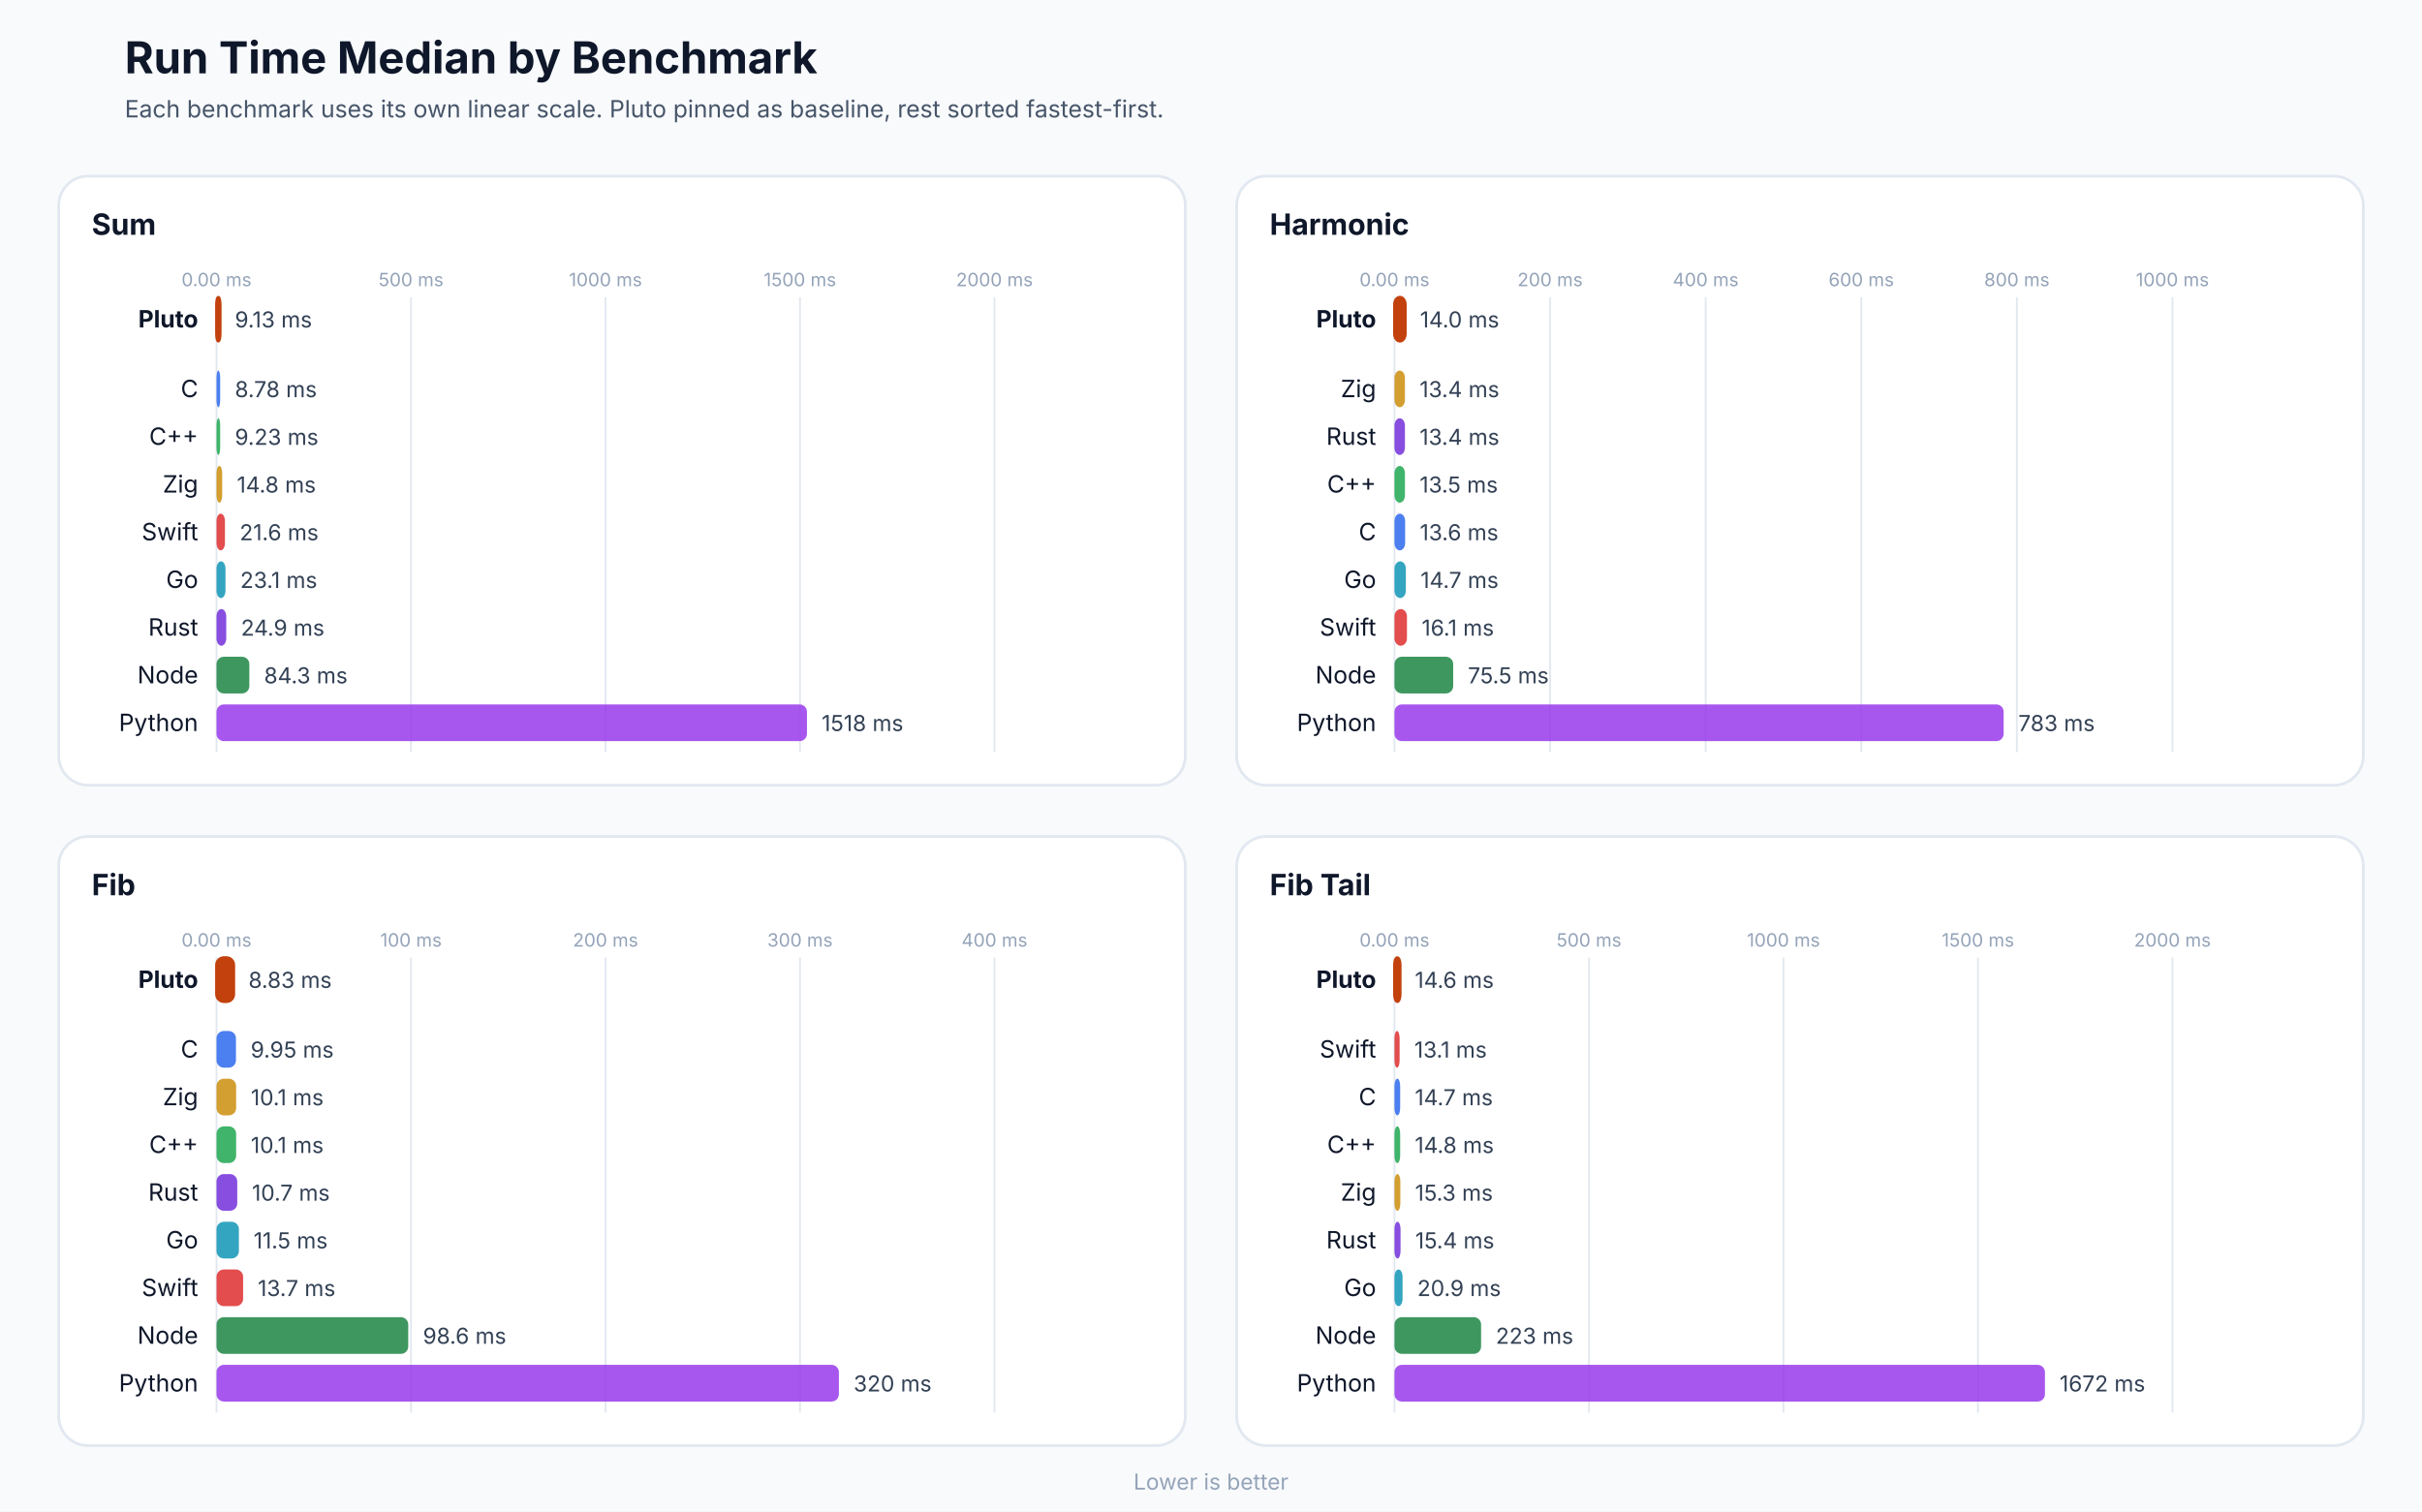
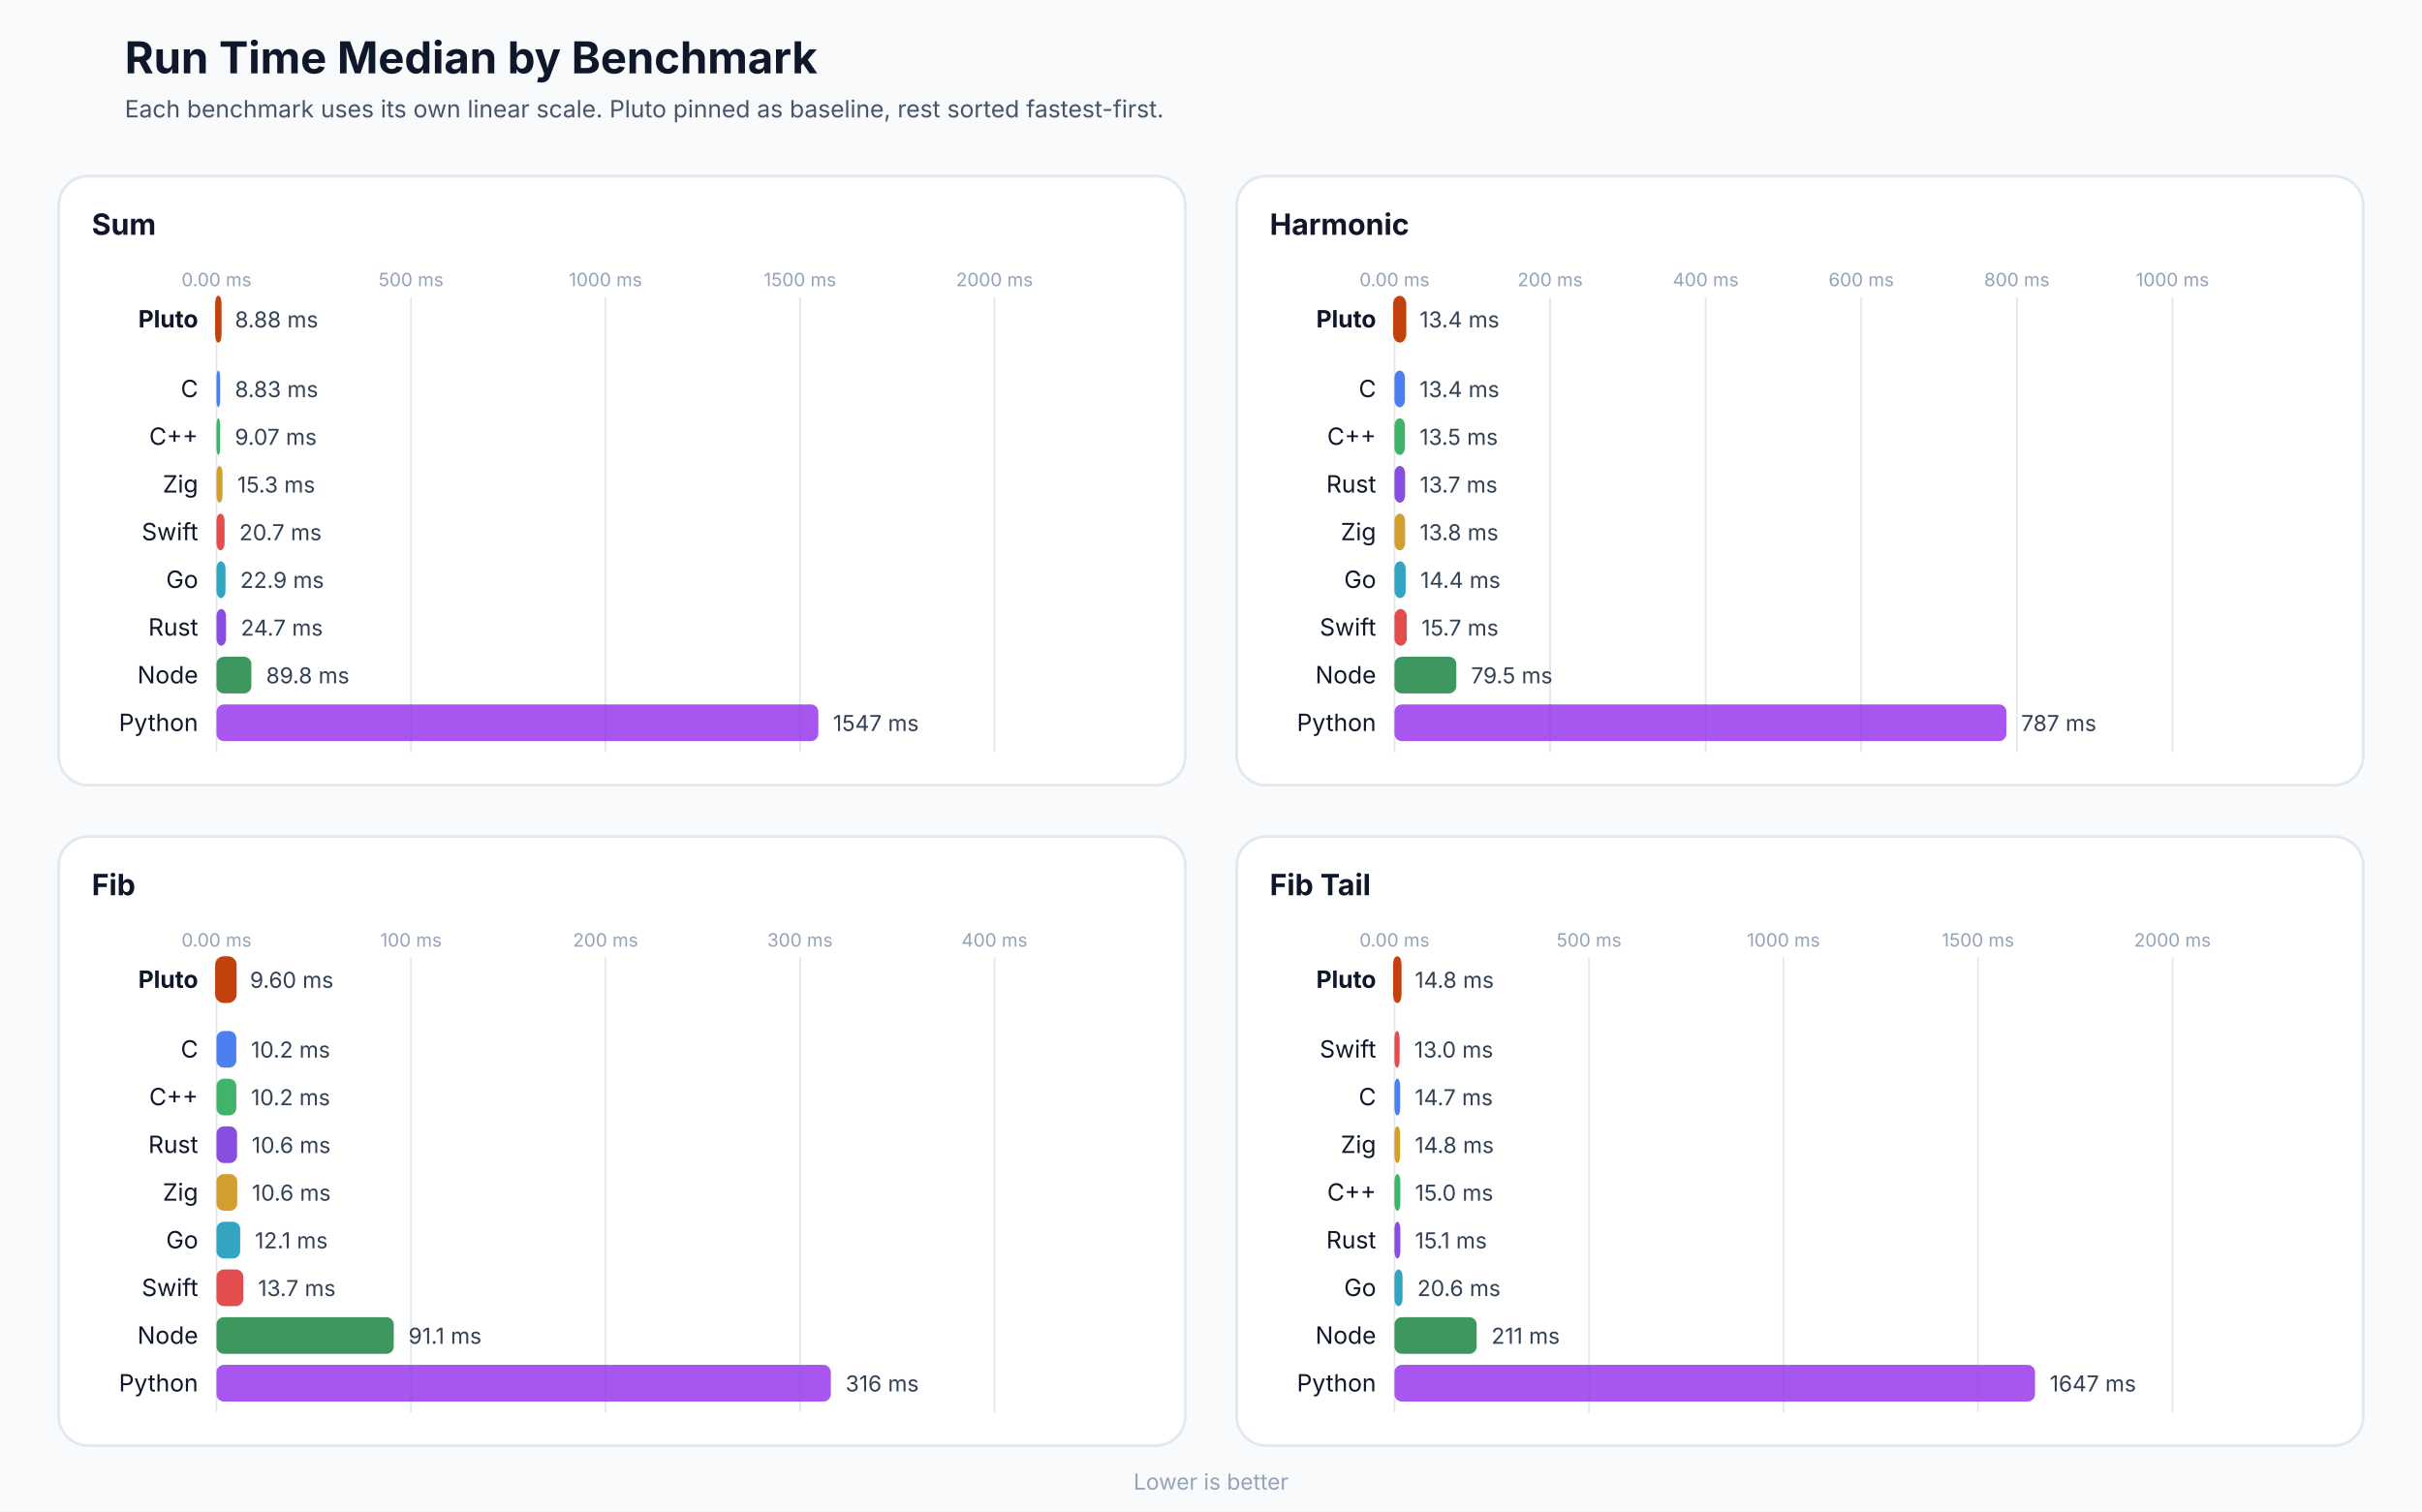
<svg xmlns="http://www.w3.org/2000/svg" width="1320" height="824" viewBox="0 0 1320 824" role="img" aria-labelledby="chart-title chart-desc">
  <rect width="1320" height="824" fill="#f8fafc" />
  <text x="68" y="40" fill="#0f172a" font-size="24" font-weight="700" font-family="ui-sans-serif, system-ui, -apple-system, BlinkMacSystemFont, sans-serif">Run Time Median by Benchmark</text>
  <text x="68" y="64" fill="#475569" font-size="13" font-family="ui-sans-serif, system-ui, -apple-system, BlinkMacSystemFont, sans-serif">Each benchmark uses its own linear scale. Pluto pinned as baseline, rest sorted fastest-first.</text>
  <rect x="32" y="96" width="614" height="332" rx="16" fill="#ffffff" stroke="#e2e8f0" stroke-width="1.5" />
  <text x="50" y="128" fill="#0f172a" font-size="16" font-weight="700" font-family="ui-sans-serif, system-ui, -apple-system, BlinkMacSystemFont, sans-serif">Sum</text>
  <line x1="118.0" y1="162" x2="118.0" y2="410" stroke="#e2e8f0" stroke-width="1" />
  <text x="118.0" y="156" text-anchor="middle" fill="#94a3b8" font-size="10" font-family="ui-sans-serif, system-ui, -apple-system, BlinkMacSystemFont, sans-serif">0.00 ms</text>
  <line x1="224.0" y1="162" x2="224.0" y2="410" stroke="#e2e8f0" stroke-width="1" />
  <text x="224.0" y="156" text-anchor="middle" fill="#94a3b8" font-size="10" font-family="ui-sans-serif, system-ui, -apple-system, BlinkMacSystemFont, sans-serif">500 ms</text>
  <line x1="330.0" y1="162" x2="330.0" y2="410" stroke="#e2e8f0" stroke-width="1" />
  <text x="330.0" y="156" text-anchor="middle" fill="#94a3b8" font-size="10" font-family="ui-sans-serif, system-ui, -apple-system, BlinkMacSystemFont, sans-serif">1000 ms</text>
  <line x1="436.0" y1="162" x2="436.0" y2="410" stroke="#e2e8f0" stroke-width="1" />
  <text x="436.0" y="156" text-anchor="middle" fill="#94a3b8" font-size="10" font-family="ui-sans-serif, system-ui, -apple-system, BlinkMacSystemFont, sans-serif">1500 ms</text>
  <line x1="542.0" y1="162" x2="542.0" y2="410" stroke="#e2e8f0" stroke-width="1" />
  <text x="542.0" y="156" text-anchor="middle" fill="#94a3b8" font-size="10" font-family="ui-sans-serif, system-ui, -apple-system, BlinkMacSystemFont, sans-serif">2000 ms</text>
  <text x="108" y="178.5" text-anchor="end" fill="#0f172a" font-size="13" font-weight="700" font-family="ui-sans-serif, system-ui, -apple-system, BlinkMacSystemFont, sans-serif">Pluto</text>
  <rect x="118" y="162" width="2.0" height="24" rx="4" fill="#c2410c" fill-opacity="1.0" stroke="#c2410c" stroke-width="1.5" />
-   <text x="128.0" y="178.5" text-anchor="start" fill="#334155" font-size="12" font-family="ui-sans-serif, system-ui, -apple-system, BlinkMacSystemFont, sans-serif">9.13 ms</text>
+   <text x="128.0" y="178.5" text-anchor="start" fill="#334155" font-size="12" font-family="ui-sans-serif, system-ui, -apple-system, BlinkMacSystemFont, sans-serif">8.88 ms</text>
  <text x="108" y="216.5" text-anchor="end" fill="#0f172a" font-size="13" font-weight="400" font-family="ui-sans-serif, system-ui, -apple-system, BlinkMacSystemFont, sans-serif">C</text>
  <rect x="118" y="202" width="2.0" height="20" rx="4" fill="#2563eb" fill-opacity="0.82" />
-   <text x="128.0" y="216.5" text-anchor="start" fill="#334155" font-size="12" font-family="ui-sans-serif, system-ui, -apple-system, BlinkMacSystemFont, sans-serif">8.78 ms</text>
+   <text x="128.0" y="216.5" text-anchor="start" fill="#334155" font-size="12" font-family="ui-sans-serif, system-ui, -apple-system, BlinkMacSystemFont, sans-serif">8.83 ms</text>
  <text x="108" y="242.5" text-anchor="end" fill="#0f172a" font-size="13" font-weight="400" font-family="ui-sans-serif, system-ui, -apple-system, BlinkMacSystemFont, sans-serif">C++</text>
  <rect x="118" y="228" width="2.0" height="20" rx="4" fill="#16a34a" fill-opacity="0.82" />
-   <text x="128.0" y="242.5" text-anchor="start" fill="#334155" font-size="12" font-family="ui-sans-serif, system-ui, -apple-system, BlinkMacSystemFont, sans-serif">9.23 ms</text>
+   <text x="128.0" y="242.5" text-anchor="start" fill="#334155" font-size="12" font-family="ui-sans-serif, system-ui, -apple-system, BlinkMacSystemFont, sans-serif">9.07 ms</text>
  <text x="108" y="268.5" text-anchor="end" fill="#0f172a" font-size="13" font-weight="400" font-family="ui-sans-serif, system-ui, -apple-system, BlinkMacSystemFont, sans-serif">Zig</text>
-   <rect x="118" y="254" width="3.1" height="20" rx="4" fill="#ca8a04" fill-opacity="0.82" />
-   <text x="129.1" y="268.5" text-anchor="start" fill="#334155" font-size="12" font-family="ui-sans-serif, system-ui, -apple-system, BlinkMacSystemFont, sans-serif">14.8 ms</text>
+   <rect x="118" y="254" width="3.3" height="20" rx="4" fill="#ca8a04" fill-opacity="0.82" />
+   <text x="129.3" y="268.5" text-anchor="start" fill="#334155" font-size="12" font-family="ui-sans-serif, system-ui, -apple-system, BlinkMacSystemFont, sans-serif">15.3 ms</text>
  <text x="108" y="294.5" text-anchor="end" fill="#0f172a" font-size="13" font-weight="400" font-family="ui-sans-serif, system-ui, -apple-system, BlinkMacSystemFont, sans-serif">Swift</text>
-   <rect x="118" y="280" width="4.6" height="20" rx="4" fill="#dc2626" fill-opacity="0.82" />
-   <text x="130.6" y="294.5" text-anchor="start" fill="#334155" font-size="12" font-family="ui-sans-serif, system-ui, -apple-system, BlinkMacSystemFont, sans-serif">21.6 ms</text>
+   <rect x="118" y="280" width="4.4" height="20" rx="4" fill="#dc2626" fill-opacity="0.82" />
+   <text x="130.4" y="294.5" text-anchor="start" fill="#334155" font-size="12" font-family="ui-sans-serif, system-ui, -apple-system, BlinkMacSystemFont, sans-serif">20.7 ms</text>
  <text x="108" y="320.5" text-anchor="end" fill="#0f172a" font-size="13" font-weight="400" font-family="ui-sans-serif, system-ui, -apple-system, BlinkMacSystemFont, sans-serif">Go</text>
  <rect x="118" y="306" width="4.9" height="20" rx="4" fill="#0891b2" fill-opacity="0.82" />
-   <text x="130.9" y="320.5" text-anchor="start" fill="#334155" font-size="12" font-family="ui-sans-serif, system-ui, -apple-system, BlinkMacSystemFont, sans-serif">23.1 ms</text>
+   <text x="130.9" y="320.5" text-anchor="start" fill="#334155" font-size="12" font-family="ui-sans-serif, system-ui, -apple-system, BlinkMacSystemFont, sans-serif">22.9 ms</text>
  <text x="108" y="346.5" text-anchor="end" fill="#0f172a" font-size="13" font-weight="400" font-family="ui-sans-serif, system-ui, -apple-system, BlinkMacSystemFont, sans-serif">Rust</text>
-   <rect x="118" y="332" width="5.3" height="20" rx="4" fill="#6d28d9" fill-opacity="0.82" />
-   <text x="131.3" y="346.5" text-anchor="start" fill="#334155" font-size="12" font-family="ui-sans-serif, system-ui, -apple-system, BlinkMacSystemFont, sans-serif">24.9 ms</text>
+   <rect x="118" y="332" width="5.2" height="20" rx="4" fill="#6d28d9" fill-opacity="0.82" />
+   <text x="131.2" y="346.5" text-anchor="start" fill="#334155" font-size="12" font-family="ui-sans-serif, system-ui, -apple-system, BlinkMacSystemFont, sans-serif">24.7 ms</text>
  <text x="108" y="372.5" text-anchor="end" fill="#0f172a" font-size="13" font-weight="400" font-family="ui-sans-serif, system-ui, -apple-system, BlinkMacSystemFont, sans-serif">Node</text>
-   <rect x="118" y="358" width="17.9" height="20" rx="4" fill="#15803d" fill-opacity="0.82" />
-   <text x="143.9" y="372.5" text-anchor="start" fill="#334155" font-size="12" font-family="ui-sans-serif, system-ui, -apple-system, BlinkMacSystemFont, sans-serif">84.3 ms</text>
+   <rect x="118" y="358" width="19.0" height="20" rx="4" fill="#15803d" fill-opacity="0.82" />
+   <text x="145.0" y="372.5" text-anchor="start" fill="#334155" font-size="12" font-family="ui-sans-serif, system-ui, -apple-system, BlinkMacSystemFont, sans-serif">89.8 ms</text>
  <text x="108" y="398.5" text-anchor="end" fill="#0f172a" font-size="13" font-weight="400" font-family="ui-sans-serif, system-ui, -apple-system, BlinkMacSystemFont, sans-serif">Python</text>
-   <rect x="118" y="384" width="321.8" height="20" rx="4" fill="#9333ea" fill-opacity="0.82" />
-   <text x="447.8" y="398.5" text-anchor="start" fill="#334155" font-size="12" font-family="ui-sans-serif, system-ui, -apple-system, BlinkMacSystemFont, sans-serif">1518 ms</text>
+   <rect x="118" y="384" width="328.0" height="20" rx="4" fill="#9333ea" fill-opacity="0.82" />
+   <text x="454.0" y="398.5" text-anchor="start" fill="#334155" font-size="12" font-family="ui-sans-serif, system-ui, -apple-system, BlinkMacSystemFont, sans-serif">1547 ms</text>
  <rect x="674" y="96" width="614" height="332" rx="16" fill="#ffffff" stroke="#e2e8f0" stroke-width="1.5" />
  <text x="692" y="128" fill="#0f172a" font-size="16" font-weight="700" font-family="ui-sans-serif, system-ui, -apple-system, BlinkMacSystemFont, sans-serif">Harmonic</text>
  <line x1="760.0" y1="162" x2="760.0" y2="410" stroke="#e2e8f0" stroke-width="1" />
  <text x="760.0" y="156" text-anchor="middle" fill="#94a3b8" font-size="10" font-family="ui-sans-serif, system-ui, -apple-system, BlinkMacSystemFont, sans-serif">0.00 ms</text>
  <line x1="844.8" y1="162" x2="844.8" y2="410" stroke="#e2e8f0" stroke-width="1" />
  <text x="844.8" y="156" text-anchor="middle" fill="#94a3b8" font-size="10" font-family="ui-sans-serif, system-ui, -apple-system, BlinkMacSystemFont, sans-serif">200 ms</text>
  <line x1="929.6" y1="162" x2="929.6" y2="410" stroke="#e2e8f0" stroke-width="1" />
  <text x="929.6" y="156" text-anchor="middle" fill="#94a3b8" font-size="10" font-family="ui-sans-serif, system-ui, -apple-system, BlinkMacSystemFont, sans-serif">400 ms</text>
  <line x1="1014.4" y1="162" x2="1014.4" y2="410" stroke="#e2e8f0" stroke-width="1" />
  <text x="1014.4" y="156" text-anchor="middle" fill="#94a3b8" font-size="10" font-family="ui-sans-serif, system-ui, -apple-system, BlinkMacSystemFont, sans-serif">600 ms</text>
  <line x1="1099.2" y1="162" x2="1099.2" y2="410" stroke="#e2e8f0" stroke-width="1" />
  <text x="1099.2" y="156" text-anchor="middle" fill="#94a3b8" font-size="10" font-family="ui-sans-serif, system-ui, -apple-system, BlinkMacSystemFont, sans-serif">800 ms</text>
  <line x1="1184.0" y1="162" x2="1184.0" y2="410" stroke="#e2e8f0" stroke-width="1" />
  <text x="1184.0" y="156" text-anchor="middle" fill="#94a3b8" font-size="10" font-family="ui-sans-serif, system-ui, -apple-system, BlinkMacSystemFont, sans-serif">1000 ms</text>
  <text x="750" y="178.5" text-anchor="end" fill="#0f172a" font-size="13" font-weight="700" font-family="ui-sans-serif, system-ui, -apple-system, BlinkMacSystemFont, sans-serif">Pluto</text>
-   <rect x="760" y="162" width="5.9" height="24" rx="4" fill="#c2410c" fill-opacity="1.0" stroke="#c2410c" stroke-width="1.5" />
-   <text x="773.9" y="178.5" text-anchor="start" fill="#334155" font-size="12" font-family="ui-sans-serif, system-ui, -apple-system, BlinkMacSystemFont, sans-serif">14.0 ms</text>
-   <text x="750" y="216.5" text-anchor="end" fill="#0f172a" font-size="13" font-weight="400" font-family="ui-sans-serif, system-ui, -apple-system, BlinkMacSystemFont, sans-serif">Zig</text>
-   <rect x="760" y="202" width="5.7" height="20" rx="4" fill="#ca8a04" fill-opacity="0.82" />
+   <rect x="760" y="162" width="5.7" height="24" rx="4" fill="#c2410c" fill-opacity="1.0" stroke="#c2410c" stroke-width="1.5" />
+   <text x="773.7" y="178.5" text-anchor="start" fill="#334155" font-size="12" font-family="ui-sans-serif, system-ui, -apple-system, BlinkMacSystemFont, sans-serif">13.4 ms</text>
+   <text x="750" y="216.5" text-anchor="end" fill="#0f172a" font-size="13" font-weight="400" font-family="ui-sans-serif, system-ui, -apple-system, BlinkMacSystemFont, sans-serif">C</text>
+   <rect x="760" y="202" width="5.7" height="20" rx="4" fill="#2563eb" fill-opacity="0.82" />
  <text x="773.7" y="216.5" text-anchor="start" fill="#334155" font-size="12" font-family="ui-sans-serif, system-ui, -apple-system, BlinkMacSystemFont, sans-serif">13.4 ms</text>
-   <text x="750" y="242.5" text-anchor="end" fill="#0f172a" font-size="13" font-weight="400" font-family="ui-sans-serif, system-ui, -apple-system, BlinkMacSystemFont, sans-serif">Rust</text>
-   <rect x="760" y="228" width="5.7" height="20" rx="4" fill="#6d28d9" fill-opacity="0.82" />
-   <text x="773.7" y="242.5" text-anchor="start" fill="#334155" font-size="12" font-family="ui-sans-serif, system-ui, -apple-system, BlinkMacSystemFont, sans-serif">13.4 ms</text>
-   <text x="750" y="268.5" text-anchor="end" fill="#0f172a" font-size="13" font-weight="400" font-family="ui-sans-serif, system-ui, -apple-system, BlinkMacSystemFont, sans-serif">C++</text>
-   <rect x="760" y="254" width="5.7" height="20" rx="4" fill="#16a34a" fill-opacity="0.82" />
-   <text x="773.7" y="268.5" text-anchor="start" fill="#334155" font-size="12" font-family="ui-sans-serif, system-ui, -apple-system, BlinkMacSystemFont, sans-serif">13.5 ms</text>
-   <text x="750" y="294.5" text-anchor="end" fill="#0f172a" font-size="13" font-weight="400" font-family="ui-sans-serif, system-ui, -apple-system, BlinkMacSystemFont, sans-serif">C</text>
-   <rect x="760" y="280" width="5.8" height="20" rx="4" fill="#2563eb" fill-opacity="0.82" />
-   <text x="773.8" y="294.5" text-anchor="start" fill="#334155" font-size="12" font-family="ui-sans-serif, system-ui, -apple-system, BlinkMacSystemFont, sans-serif">13.6 ms</text>
+   <text x="750" y="242.5" text-anchor="end" fill="#0f172a" font-size="13" font-weight="400" font-family="ui-sans-serif, system-ui, -apple-system, BlinkMacSystemFont, sans-serif">C++</text>
+   <rect x="760" y="228" width="5.7" height="20" rx="4" fill="#16a34a" fill-opacity="0.82" />
+   <text x="773.7" y="242.5" text-anchor="start" fill="#334155" font-size="12" font-family="ui-sans-serif, system-ui, -apple-system, BlinkMacSystemFont, sans-serif">13.5 ms</text>
+   <text x="750" y="268.5" text-anchor="end" fill="#0f172a" font-size="13" font-weight="400" font-family="ui-sans-serif, system-ui, -apple-system, BlinkMacSystemFont, sans-serif">Rust</text>
+   <rect x="760" y="254" width="5.8" height="20" rx="4" fill="#6d28d9" fill-opacity="0.82" />
+   <text x="773.8" y="268.5" text-anchor="start" fill="#334155" font-size="12" font-family="ui-sans-serif, system-ui, -apple-system, BlinkMacSystemFont, sans-serif">13.7 ms</text>
+   <text x="750" y="294.5" text-anchor="end" fill="#0f172a" font-size="13" font-weight="400" font-family="ui-sans-serif, system-ui, -apple-system, BlinkMacSystemFont, sans-serif">Zig</text>
+   <rect x="760" y="280" width="5.8" height="20" rx="4" fill="#ca8a04" fill-opacity="0.82" />
+   <text x="773.8" y="294.5" text-anchor="start" fill="#334155" font-size="12" font-family="ui-sans-serif, system-ui, -apple-system, BlinkMacSystemFont, sans-serif">13.8 ms</text>
  <text x="750" y="320.5" text-anchor="end" fill="#0f172a" font-size="13" font-weight="400" font-family="ui-sans-serif, system-ui, -apple-system, BlinkMacSystemFont, sans-serif">Go</text>
-   <rect x="760" y="306" width="6.2" height="20" rx="4" fill="#0891b2" fill-opacity="0.82" />
-   <text x="774.2" y="320.5" text-anchor="start" fill="#334155" font-size="12" font-family="ui-sans-serif, system-ui, -apple-system, BlinkMacSystemFont, sans-serif">14.7 ms</text>
+   <rect x="760" y="306" width="6.1" height="20" rx="4" fill="#0891b2" fill-opacity="0.82" />
+   <text x="774.1" y="320.5" text-anchor="start" fill="#334155" font-size="12" font-family="ui-sans-serif, system-ui, -apple-system, BlinkMacSystemFont, sans-serif">14.4 ms</text>
  <text x="750" y="346.5" text-anchor="end" fill="#0f172a" font-size="13" font-weight="400" font-family="ui-sans-serif, system-ui, -apple-system, BlinkMacSystemFont, sans-serif">Swift</text>
-   <rect x="760" y="332" width="6.8" height="20" rx="4" fill="#dc2626" fill-opacity="0.82" />
-   <text x="774.8" y="346.5" text-anchor="start" fill="#334155" font-size="12" font-family="ui-sans-serif, system-ui, -apple-system, BlinkMacSystemFont, sans-serif">16.1 ms</text>
+   <rect x="760" y="332" width="6.7" height="20" rx="4" fill="#dc2626" fill-opacity="0.82" />
+   <text x="774.7" y="346.5" text-anchor="start" fill="#334155" font-size="12" font-family="ui-sans-serif, system-ui, -apple-system, BlinkMacSystemFont, sans-serif">15.7 ms</text>
  <text x="750" y="372.5" text-anchor="end" fill="#0f172a" font-size="13" font-weight="400" font-family="ui-sans-serif, system-ui, -apple-system, BlinkMacSystemFont, sans-serif">Node</text>
-   <rect x="760" y="358" width="32.0" height="20" rx="4" fill="#15803d" fill-opacity="0.82" />
-   <text x="800.0" y="372.5" text-anchor="start" fill="#334155" font-size="12" font-family="ui-sans-serif, system-ui, -apple-system, BlinkMacSystemFont, sans-serif">75.5 ms</text>
+   <rect x="760" y="358" width="33.7" height="20" rx="4" fill="#15803d" fill-opacity="0.82" />
+   <text x="801.7" y="372.5" text-anchor="start" fill="#334155" font-size="12" font-family="ui-sans-serif, system-ui, -apple-system, BlinkMacSystemFont, sans-serif">79.5 ms</text>
  <text x="750" y="398.5" text-anchor="end" fill="#0f172a" font-size="13" font-weight="400" font-family="ui-sans-serif, system-ui, -apple-system, BlinkMacSystemFont, sans-serif">Python</text>
-   <rect x="760" y="384" width="332.0" height="20" rx="4" fill="#9333ea" fill-opacity="0.82" />
-   <text x="1100.0" y="398.5" text-anchor="start" fill="#334155" font-size="12" font-family="ui-sans-serif, system-ui, -apple-system, BlinkMacSystemFont, sans-serif">783 ms</text>
+   <rect x="760" y="384" width="333.5" height="20" rx="4" fill="#9333ea" fill-opacity="0.82" />
+   <text x="1101.5" y="398.5" text-anchor="start" fill="#334155" font-size="12" font-family="ui-sans-serif, system-ui, -apple-system, BlinkMacSystemFont, sans-serif">787 ms</text>
  <rect x="32" y="456" width="614" height="332" rx="16" fill="#ffffff" stroke="#e2e8f0" stroke-width="1.5" />
  <text x="50" y="488" fill="#0f172a" font-size="16" font-weight="700" font-family="ui-sans-serif, system-ui, -apple-system, BlinkMacSystemFont, sans-serif">Fib</text>
  <line x1="118.0" y1="522" x2="118.0" y2="770" stroke="#e2e8f0" stroke-width="1" />
  <text x="118.0" y="516" text-anchor="middle" fill="#94a3b8" font-size="10" font-family="ui-sans-serif, system-ui, -apple-system, BlinkMacSystemFont, sans-serif">0.00 ms</text>
  <line x1="224.0" y1="522" x2="224.0" y2="770" stroke="#e2e8f0" stroke-width="1" />
  <text x="224.0" y="516" text-anchor="middle" fill="#94a3b8" font-size="10" font-family="ui-sans-serif, system-ui, -apple-system, BlinkMacSystemFont, sans-serif">100 ms</text>
  <line x1="330.0" y1="522" x2="330.0" y2="770" stroke="#e2e8f0" stroke-width="1" />
  <text x="330.0" y="516" text-anchor="middle" fill="#94a3b8" font-size="10" font-family="ui-sans-serif, system-ui, -apple-system, BlinkMacSystemFont, sans-serif">200 ms</text>
  <line x1="436.0" y1="522" x2="436.0" y2="770" stroke="#e2e8f0" stroke-width="1" />
  <text x="436.0" y="516" text-anchor="middle" fill="#94a3b8" font-size="10" font-family="ui-sans-serif, system-ui, -apple-system, BlinkMacSystemFont, sans-serif">300 ms</text>
  <line x1="542.0" y1="522" x2="542.0" y2="770" stroke="#e2e8f0" stroke-width="1" />
  <text x="542.0" y="516" text-anchor="middle" fill="#94a3b8" font-size="10" font-family="ui-sans-serif, system-ui, -apple-system, BlinkMacSystemFont, sans-serif">400 ms</text>
  <text x="108" y="538.5" text-anchor="end" fill="#0f172a" font-size="13" font-weight="700" font-family="ui-sans-serif, system-ui, -apple-system, BlinkMacSystemFont, sans-serif">Pluto</text>
-   <rect x="118" y="522" width="9.4" height="24" rx="4" fill="#c2410c" fill-opacity="1.0" stroke="#c2410c" stroke-width="1.5" />
-   <text x="135.4" y="538.5" text-anchor="start" fill="#334155" font-size="12" font-family="ui-sans-serif, system-ui, -apple-system, BlinkMacSystemFont, sans-serif">8.83 ms</text>
+   <rect x="118" y="522" width="10.2" height="24" rx="4" fill="#c2410c" fill-opacity="1.0" stroke="#c2410c" stroke-width="1.5" />
+   <text x="136.2" y="538.5" text-anchor="start" fill="#334155" font-size="12" font-family="ui-sans-serif, system-ui, -apple-system, BlinkMacSystemFont, sans-serif">9.60 ms</text>
  <text x="108" y="576.5" text-anchor="end" fill="#0f172a" font-size="13" font-weight="400" font-family="ui-sans-serif, system-ui, -apple-system, BlinkMacSystemFont, sans-serif">C</text>
-   <rect x="118" y="562" width="10.6" height="20" rx="4" fill="#2563eb" fill-opacity="0.82" />
-   <text x="136.6" y="576.5" text-anchor="start" fill="#334155" font-size="12" font-family="ui-sans-serif, system-ui, -apple-system, BlinkMacSystemFont, sans-serif">9.95 ms</text>
-   <text x="108" y="602.5" text-anchor="end" fill="#0f172a" font-size="13" font-weight="400" font-family="ui-sans-serif, system-ui, -apple-system, BlinkMacSystemFont, sans-serif">Zig</text>
-   <rect x="118" y="588" width="10.7" height="20" rx="4" fill="#ca8a04" fill-opacity="0.82" />
-   <text x="136.7" y="602.5" text-anchor="start" fill="#334155" font-size="12" font-family="ui-sans-serif, system-ui, -apple-system, BlinkMacSystemFont, sans-serif">10.1 ms</text>
-   <text x="108" y="628.5" text-anchor="end" fill="#0f172a" font-size="13" font-weight="400" font-family="ui-sans-serif, system-ui, -apple-system, BlinkMacSystemFont, sans-serif">C++</text>
-   <rect x="118" y="614" width="10.7" height="20" rx="4" fill="#16a34a" fill-opacity="0.82" />
-   <text x="136.7" y="628.5" text-anchor="start" fill="#334155" font-size="12" font-family="ui-sans-serif, system-ui, -apple-system, BlinkMacSystemFont, sans-serif">10.1 ms</text>
-   <text x="108" y="654.5" text-anchor="end" fill="#0f172a" font-size="13" font-weight="400" font-family="ui-sans-serif, system-ui, -apple-system, BlinkMacSystemFont, sans-serif">Rust</text>
-   <rect x="118" y="640" width="11.3" height="20" rx="4" fill="#6d28d9" fill-opacity="0.82" />
-   <text x="137.3" y="654.5" text-anchor="start" fill="#334155" font-size="12" font-family="ui-sans-serif, system-ui, -apple-system, BlinkMacSystemFont, sans-serif">10.7 ms</text>
+   <rect x="118" y="562" width="10.8" height="20" rx="4" fill="#2563eb" fill-opacity="0.82" />
+   <text x="136.8" y="576.5" text-anchor="start" fill="#334155" font-size="12" font-family="ui-sans-serif, system-ui, -apple-system, BlinkMacSystemFont, sans-serif">10.2 ms</text>
+   <text x="108" y="602.5" text-anchor="end" fill="#0f172a" font-size="13" font-weight="400" font-family="ui-sans-serif, system-ui, -apple-system, BlinkMacSystemFont, sans-serif">C++</text>
+   <rect x="118" y="588" width="10.8" height="20" rx="4" fill="#16a34a" fill-opacity="0.82" />
+   <text x="136.8" y="602.5" text-anchor="start" fill="#334155" font-size="12" font-family="ui-sans-serif, system-ui, -apple-system, BlinkMacSystemFont, sans-serif">10.2 ms</text>
+   <text x="108" y="628.5" text-anchor="end" fill="#0f172a" font-size="13" font-weight="400" font-family="ui-sans-serif, system-ui, -apple-system, BlinkMacSystemFont, sans-serif">Rust</text>
+   <rect x="118" y="614" width="11.2" height="20" rx="4" fill="#6d28d9" fill-opacity="0.82" />
+   <text x="137.2" y="628.5" text-anchor="start" fill="#334155" font-size="12" font-family="ui-sans-serif, system-ui, -apple-system, BlinkMacSystemFont, sans-serif">10.6 ms</text>
+   <text x="108" y="654.5" text-anchor="end" fill="#0f172a" font-size="13" font-weight="400" font-family="ui-sans-serif, system-ui, -apple-system, BlinkMacSystemFont, sans-serif">Zig</text>
+   <rect x="118" y="640" width="11.3" height="20" rx="4" fill="#ca8a04" fill-opacity="0.82" />
+   <text x="137.3" y="654.5" text-anchor="start" fill="#334155" font-size="12" font-family="ui-sans-serif, system-ui, -apple-system, BlinkMacSystemFont, sans-serif">10.6 ms</text>
  <text x="108" y="680.5" text-anchor="end" fill="#0f172a" font-size="13" font-weight="400" font-family="ui-sans-serif, system-ui, -apple-system, BlinkMacSystemFont, sans-serif">Go</text>
-   <rect x="118" y="666" width="12.2" height="20" rx="4" fill="#0891b2" fill-opacity="0.82" />
-   <text x="138.2" y="680.5" text-anchor="start" fill="#334155" font-size="12" font-family="ui-sans-serif, system-ui, -apple-system, BlinkMacSystemFont, sans-serif">11.5 ms</text>
+   <rect x="118" y="666" width="12.9" height="20" rx="4" fill="#0891b2" fill-opacity="0.82" />
+   <text x="138.9" y="680.5" text-anchor="start" fill="#334155" font-size="12" font-family="ui-sans-serif, system-ui, -apple-system, BlinkMacSystemFont, sans-serif">12.1 ms</text>
  <text x="108" y="706.5" text-anchor="end" fill="#0f172a" font-size="13" font-weight="400" font-family="ui-sans-serif, system-ui, -apple-system, BlinkMacSystemFont, sans-serif">Swift</text>
-   <rect x="118" y="692" width="14.5" height="20" rx="4" fill="#dc2626" fill-opacity="0.82" />
-   <text x="140.5" y="706.5" text-anchor="start" fill="#334155" font-size="12" font-family="ui-sans-serif, system-ui, -apple-system, BlinkMacSystemFont, sans-serif">13.7 ms</text>
+   <rect x="118" y="692" width="14.6" height="20" rx="4" fill="#dc2626" fill-opacity="0.82" />
+   <text x="140.6" y="706.5" text-anchor="start" fill="#334155" font-size="12" font-family="ui-sans-serif, system-ui, -apple-system, BlinkMacSystemFont, sans-serif">13.7 ms</text>
  <text x="108" y="732.5" text-anchor="end" fill="#0f172a" font-size="13" font-weight="400" font-family="ui-sans-serif, system-ui, -apple-system, BlinkMacSystemFont, sans-serif">Node</text>
-   <rect x="118" y="718" width="104.5" height="20" rx="4" fill="#15803d" fill-opacity="0.82" />
-   <text x="230.5" y="732.5" text-anchor="start" fill="#334155" font-size="12" font-family="ui-sans-serif, system-ui, -apple-system, BlinkMacSystemFont, sans-serif">98.6 ms</text>
+   <rect x="118" y="718" width="96.6" height="20" rx="4" fill="#15803d" fill-opacity="0.82" />
+   <text x="222.6" y="732.5" text-anchor="start" fill="#334155" font-size="12" font-family="ui-sans-serif, system-ui, -apple-system, BlinkMacSystemFont, sans-serif">91.1 ms</text>
  <text x="108" y="758.5" text-anchor="end" fill="#0f172a" font-size="13" font-weight="400" font-family="ui-sans-serif, system-ui, -apple-system, BlinkMacSystemFont, sans-serif">Python</text>
-   <rect x="118" y="744" width="339.2" height="20" rx="4" fill="#9333ea" fill-opacity="0.82" />
-   <text x="465.2" y="758.5" text-anchor="start" fill="#334155" font-size="12" font-family="ui-sans-serif, system-ui, -apple-system, BlinkMacSystemFont, sans-serif">320 ms</text>
+   <rect x="118" y="744" width="334.8" height="20" rx="4" fill="#9333ea" fill-opacity="0.82" />
+   <text x="460.8" y="758.5" text-anchor="start" fill="#334155" font-size="12" font-family="ui-sans-serif, system-ui, -apple-system, BlinkMacSystemFont, sans-serif">316 ms</text>
  <rect x="674" y="456" width="614" height="332" rx="16" fill="#ffffff" stroke="#e2e8f0" stroke-width="1.5" />
  <text x="692" y="488" fill="#0f172a" font-size="16" font-weight="700" font-family="ui-sans-serif, system-ui, -apple-system, BlinkMacSystemFont, sans-serif">Fib Tail</text>
  <line x1="760.0" y1="522" x2="760.0" y2="770" stroke="#e2e8f0" stroke-width="1" />
  <text x="760.0" y="516" text-anchor="middle" fill="#94a3b8" font-size="10" font-family="ui-sans-serif, system-ui, -apple-system, BlinkMacSystemFont, sans-serif">0.00 ms</text>
  <line x1="866.0" y1="522" x2="866.0" y2="770" stroke="#e2e8f0" stroke-width="1" />
  <text x="866.0" y="516" text-anchor="middle" fill="#94a3b8" font-size="10" font-family="ui-sans-serif, system-ui, -apple-system, BlinkMacSystemFont, sans-serif">500 ms</text>
  <line x1="972.0" y1="522" x2="972.0" y2="770" stroke="#e2e8f0" stroke-width="1" />
  <text x="972.0" y="516" text-anchor="middle" fill="#94a3b8" font-size="10" font-family="ui-sans-serif, system-ui, -apple-system, BlinkMacSystemFont, sans-serif">1000 ms</text>
  <line x1="1078.0" y1="522" x2="1078.0" y2="770" stroke="#e2e8f0" stroke-width="1" />
  <text x="1078.0" y="516" text-anchor="middle" fill="#94a3b8" font-size="10" font-family="ui-sans-serif, system-ui, -apple-system, BlinkMacSystemFont, sans-serif">1500 ms</text>
  <line x1="1184.0" y1="522" x2="1184.0" y2="770" stroke="#e2e8f0" stroke-width="1" />
  <text x="1184.0" y="516" text-anchor="middle" fill="#94a3b8" font-size="10" font-family="ui-sans-serif, system-ui, -apple-system, BlinkMacSystemFont, sans-serif">2000 ms</text>
  <text x="750" y="538.5" text-anchor="end" fill="#0f172a" font-size="13" font-weight="700" font-family="ui-sans-serif, system-ui, -apple-system, BlinkMacSystemFont, sans-serif">Pluto</text>
  <rect x="760" y="522" width="3.1" height="24" rx="4" fill="#c2410c" fill-opacity="1.0" stroke="#c2410c" stroke-width="1.5" />
-   <text x="771.1" y="538.5" text-anchor="start" fill="#334155" font-size="12" font-family="ui-sans-serif, system-ui, -apple-system, BlinkMacSystemFont, sans-serif">14.6 ms</text>
+   <text x="771.1" y="538.5" text-anchor="start" fill="#334155" font-size="12" font-family="ui-sans-serif, system-ui, -apple-system, BlinkMacSystemFont, sans-serif">14.8 ms</text>
  <text x="750" y="576.5" text-anchor="end" fill="#0f172a" font-size="13" font-weight="400" font-family="ui-sans-serif, system-ui, -apple-system, BlinkMacSystemFont, sans-serif">Swift</text>
  <rect x="760" y="562" width="2.8" height="20" rx="4" fill="#dc2626" fill-opacity="0.82" />
-   <text x="770.8" y="576.5" text-anchor="start" fill="#334155" font-size="12" font-family="ui-sans-serif, system-ui, -apple-system, BlinkMacSystemFont, sans-serif">13.1 ms</text>
+   <text x="770.8" y="576.5" text-anchor="start" fill="#334155" font-size="12" font-family="ui-sans-serif, system-ui, -apple-system, BlinkMacSystemFont, sans-serif">13.0 ms</text>
  <text x="750" y="602.5" text-anchor="end" fill="#0f172a" font-size="13" font-weight="400" font-family="ui-sans-serif, system-ui, -apple-system, BlinkMacSystemFont, sans-serif">C</text>
  <rect x="760" y="588" width="3.1" height="20" rx="4" fill="#2563eb" fill-opacity="0.82" />
  <text x="771.1" y="602.5" text-anchor="start" fill="#334155" font-size="12" font-family="ui-sans-serif, system-ui, -apple-system, BlinkMacSystemFont, sans-serif">14.7 ms</text>
-   <text x="750" y="628.5" text-anchor="end" fill="#0f172a" font-size="13" font-weight="400" font-family="ui-sans-serif, system-ui, -apple-system, BlinkMacSystemFont, sans-serif">C++</text>
-   <rect x="760" y="614" width="3.1" height="20" rx="4" fill="#16a34a" fill-opacity="0.82" />
+   <text x="750" y="628.5" text-anchor="end" fill="#0f172a" font-size="13" font-weight="400" font-family="ui-sans-serif, system-ui, -apple-system, BlinkMacSystemFont, sans-serif">Zig</text>
+   <rect x="760" y="614" width="3.1" height="20" rx="4" fill="#ca8a04" fill-opacity="0.82" />
  <text x="771.1" y="628.5" text-anchor="start" fill="#334155" font-size="12" font-family="ui-sans-serif, system-ui, -apple-system, BlinkMacSystemFont, sans-serif">14.8 ms</text>
-   <text x="750" y="654.5" text-anchor="end" fill="#0f172a" font-size="13" font-weight="400" font-family="ui-sans-serif, system-ui, -apple-system, BlinkMacSystemFont, sans-serif">Zig</text>
-   <rect x="760" y="640" width="3.2" height="20" rx="4" fill="#ca8a04" fill-opacity="0.82" />
-   <text x="771.2" y="654.5" text-anchor="start" fill="#334155" font-size="12" font-family="ui-sans-serif, system-ui, -apple-system, BlinkMacSystemFont, sans-serif">15.3 ms</text>
+   <text x="750" y="654.5" text-anchor="end" fill="#0f172a" font-size="13" font-weight="400" font-family="ui-sans-serif, system-ui, -apple-system, BlinkMacSystemFont, sans-serif">C++</text>
+   <rect x="760" y="640" width="3.2" height="20" rx="4" fill="#16a34a" fill-opacity="0.82" />
+   <text x="771.2" y="654.5" text-anchor="start" fill="#334155" font-size="12" font-family="ui-sans-serif, system-ui, -apple-system, BlinkMacSystemFont, sans-serif">15.0 ms</text>
  <text x="750" y="680.5" text-anchor="end" fill="#0f172a" font-size="13" font-weight="400" font-family="ui-sans-serif, system-ui, -apple-system, BlinkMacSystemFont, sans-serif">Rust</text>
-   <rect x="760" y="666" width="3.3" height="20" rx="4" fill="#6d28d9" fill-opacity="0.82" />
-   <text x="771.3" y="680.5" text-anchor="start" fill="#334155" font-size="12" font-family="ui-sans-serif, system-ui, -apple-system, BlinkMacSystemFont, sans-serif">15.4 ms</text>
+   <rect x="760" y="666" width="3.2" height="20" rx="4" fill="#6d28d9" fill-opacity="0.82" />
+   <text x="771.2" y="680.5" text-anchor="start" fill="#334155" font-size="12" font-family="ui-sans-serif, system-ui, -apple-system, BlinkMacSystemFont, sans-serif">15.1 ms</text>
  <text x="750" y="706.5" text-anchor="end" fill="#0f172a" font-size="13" font-weight="400" font-family="ui-sans-serif, system-ui, -apple-system, BlinkMacSystemFont, sans-serif">Go</text>
  <rect x="760" y="692" width="4.4" height="20" rx="4" fill="#0891b2" fill-opacity="0.82" />
-   <text x="772.4" y="706.5" text-anchor="start" fill="#334155" font-size="12" font-family="ui-sans-serif, system-ui, -apple-system, BlinkMacSystemFont, sans-serif">20.9 ms</text>
+   <text x="772.4" y="706.5" text-anchor="start" fill="#334155" font-size="12" font-family="ui-sans-serif, system-ui, -apple-system, BlinkMacSystemFont, sans-serif">20.6 ms</text>
  <text x="750" y="732.5" text-anchor="end" fill="#0f172a" font-size="13" font-weight="400" font-family="ui-sans-serif, system-ui, -apple-system, BlinkMacSystemFont, sans-serif">Node</text>
-   <rect x="760" y="718" width="47.2" height="20" rx="4" fill="#15803d" fill-opacity="0.82" />
-   <text x="815.2" y="732.5" text-anchor="start" fill="#334155" font-size="12" font-family="ui-sans-serif, system-ui, -apple-system, BlinkMacSystemFont, sans-serif">223 ms</text>
+   <rect x="760" y="718" width="44.8" height="20" rx="4" fill="#15803d" fill-opacity="0.82" />
+   <text x="812.8" y="732.5" text-anchor="start" fill="#334155" font-size="12" font-family="ui-sans-serif, system-ui, -apple-system, BlinkMacSystemFont, sans-serif">211 ms</text>
  <text x="750" y="758.5" text-anchor="end" fill="#0f172a" font-size="13" font-weight="400" font-family="ui-sans-serif, system-ui, -apple-system, BlinkMacSystemFont, sans-serif">Python</text>
-   <rect x="760" y="744" width="354.5" height="20" rx="4" fill="#9333ea" fill-opacity="0.82" />
-   <text x="1122.5" y="758.5" text-anchor="start" fill="#334155" font-size="12" font-family="ui-sans-serif, system-ui, -apple-system, BlinkMacSystemFont, sans-serif">1672 ms</text>
+   <rect x="760" y="744" width="349.1" height="20" rx="4" fill="#9333ea" fill-opacity="0.82" />
+   <text x="1117.1" y="758.5" text-anchor="start" fill="#334155" font-size="12" font-family="ui-sans-serif, system-ui, -apple-system, BlinkMacSystemFont, sans-serif">1647 ms</text>
  <text x="660.0" y="812" text-anchor="middle" fill="#94a3b8" font-size="12" font-family="ui-sans-serif, system-ui, -apple-system, BlinkMacSystemFont, sans-serif">Lower is better</text>
</svg>
